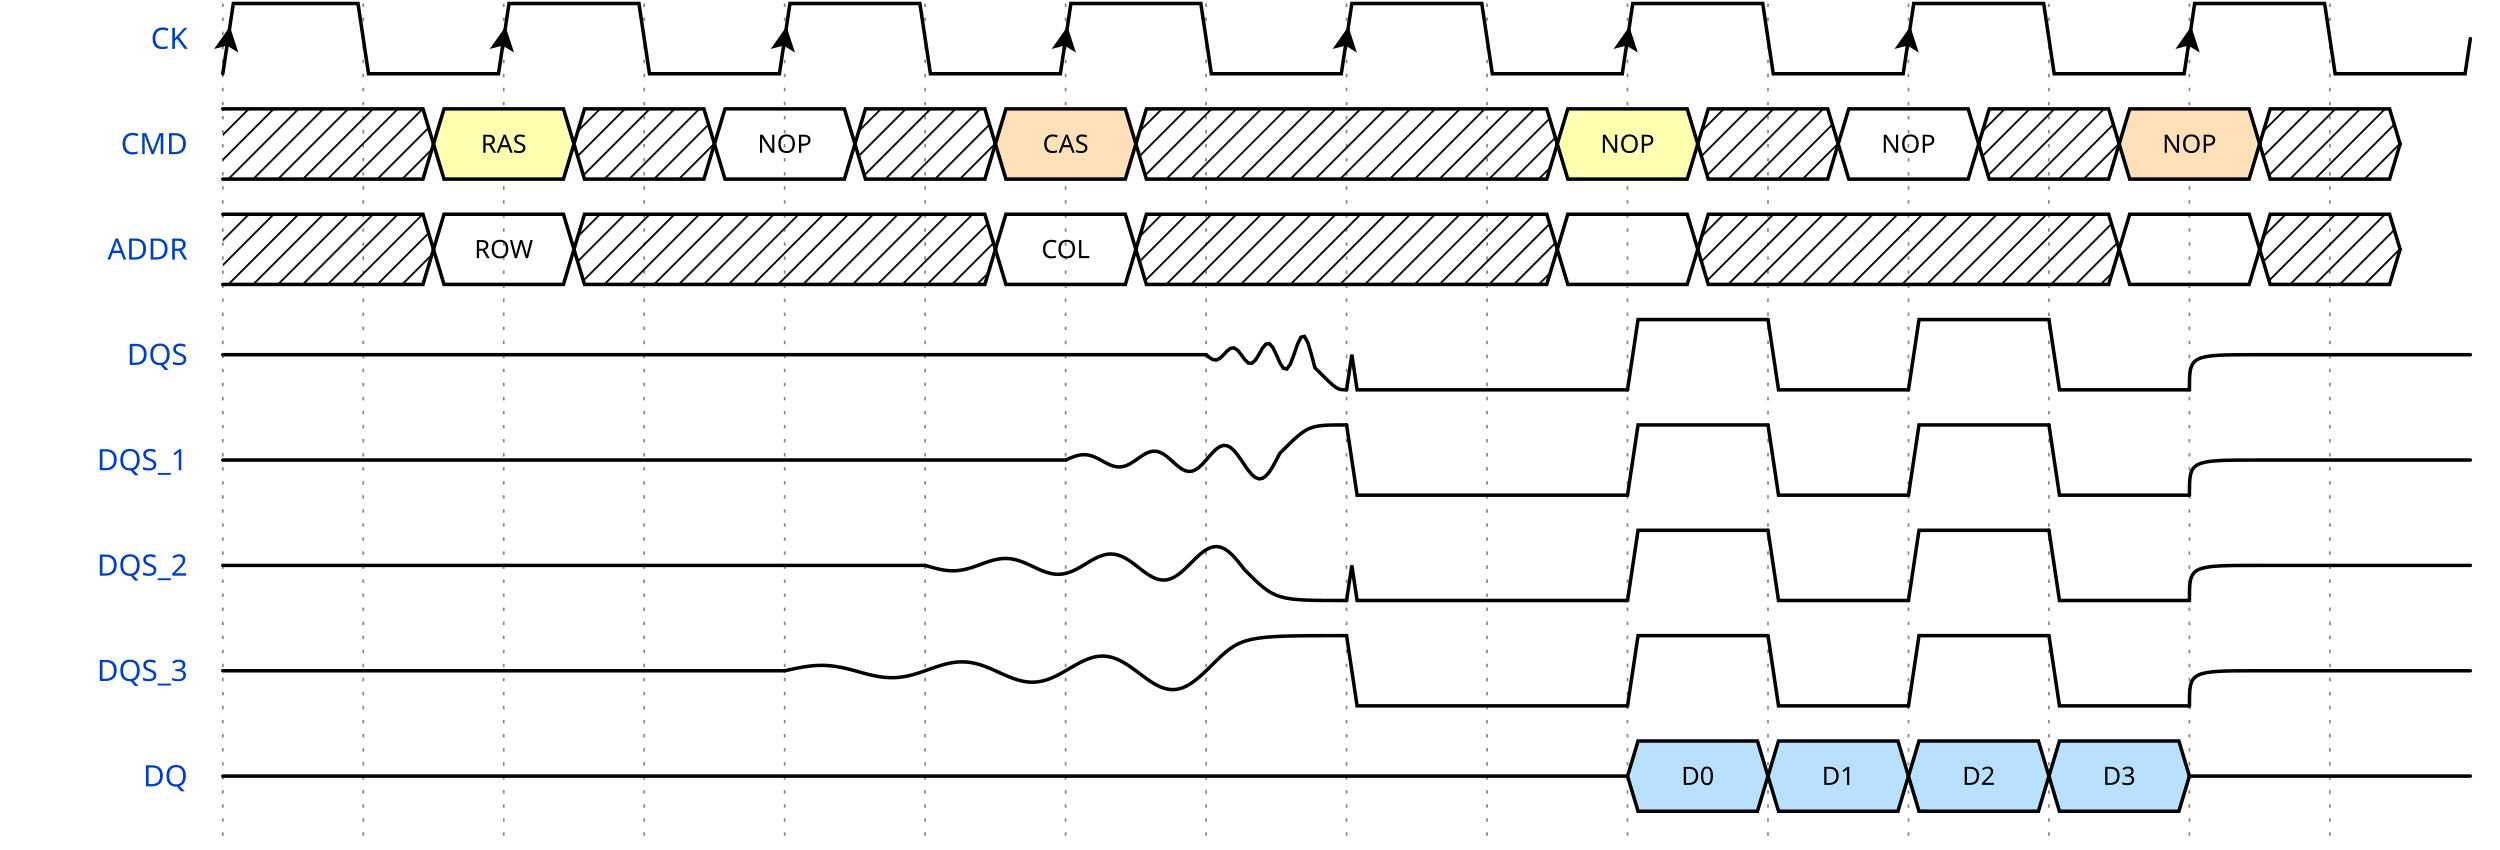
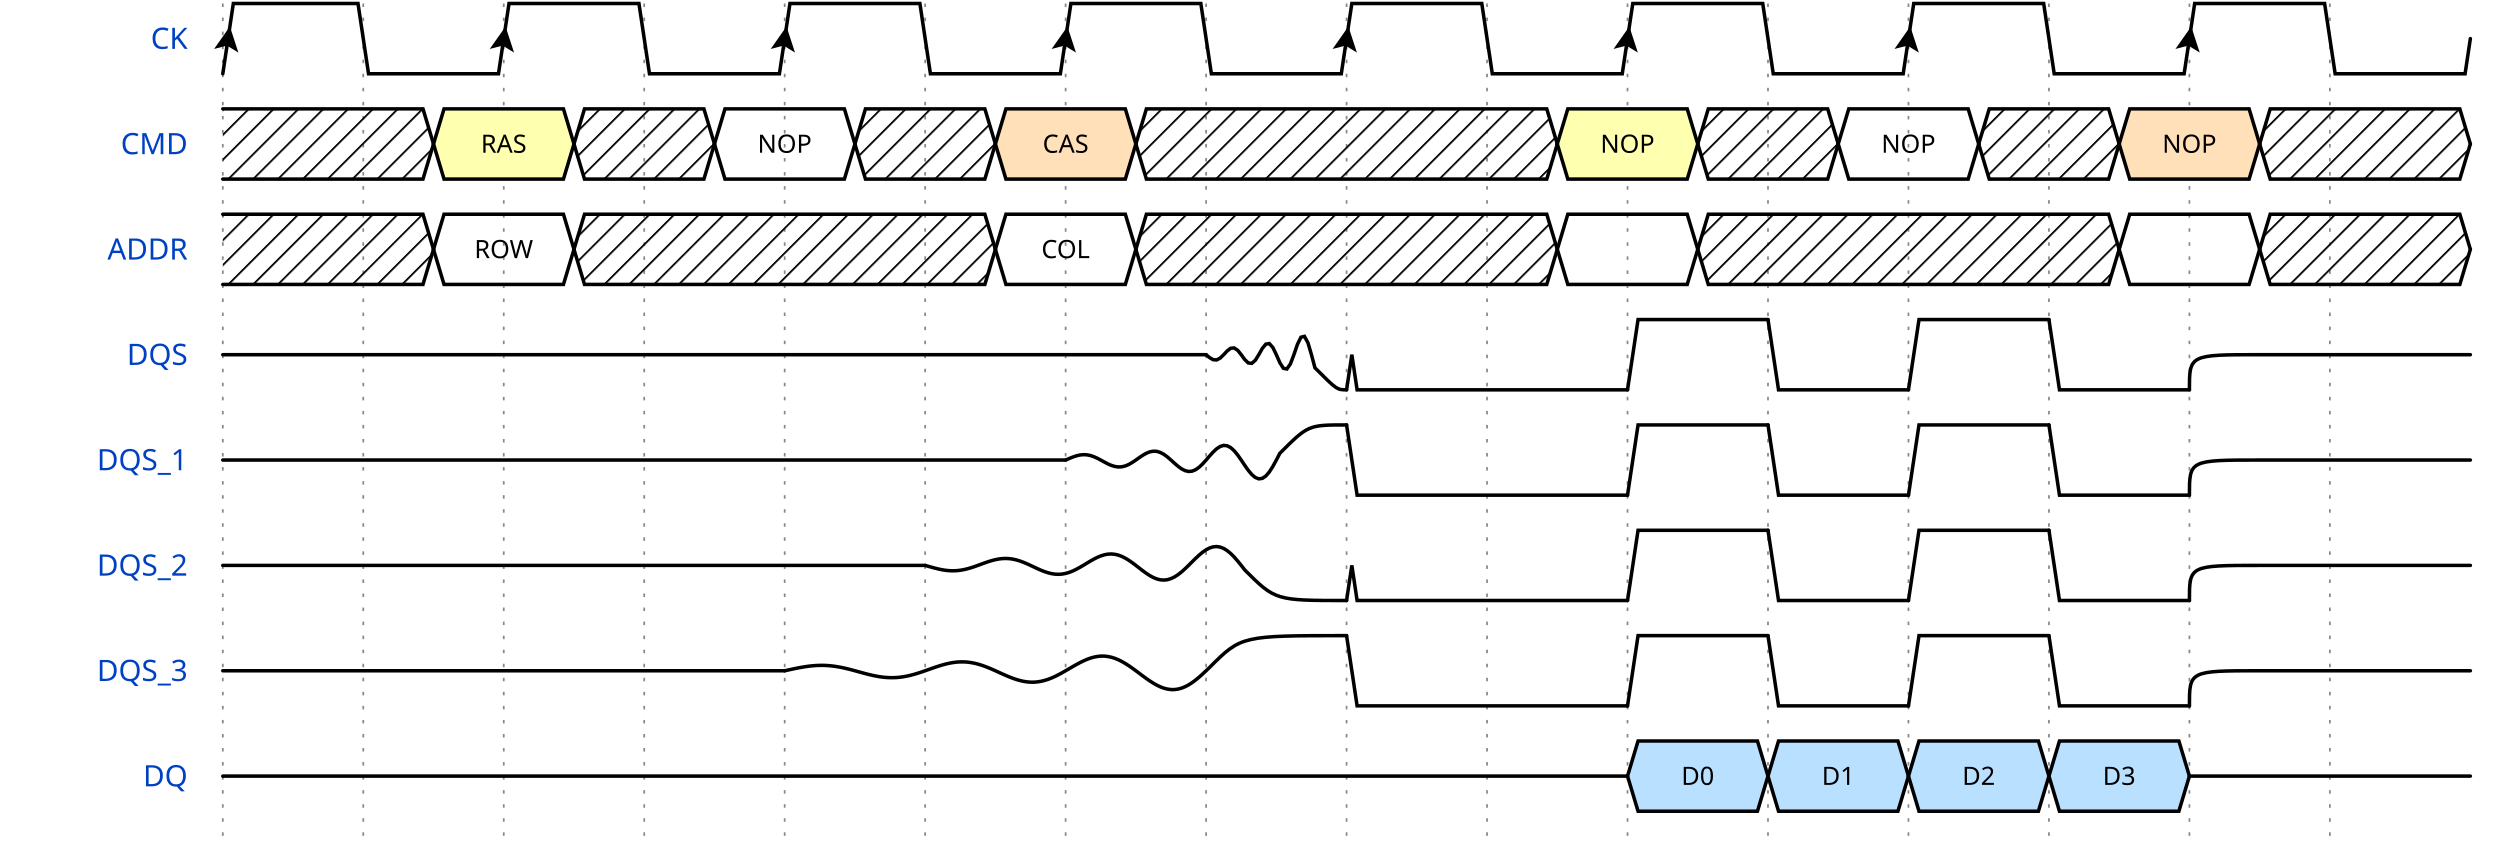
<svg xmlns="http://www.w3.org/2000/svg" width="706" height="240" viewBox="-1 -1 707 242">
  <style>
.title {fill: rgba(0, 65, 196, 255);font-weight: 500;font-size: 0.700em;font-family: Fira Mono;text-align: right;text-anchor: end;dominant-baseline: middle;alignment-baseline: central;}
.text {fill: rgba(0, 0, 0, 255);font-size: 0.900em;font-style: normal;font-variant: normal;font-weight: 500;font-stretch: normal;text-align: center;font-family: Fira Mono;}
.attr {fill: rgba(0, 0, 0, 255);font-size: 9.000px;font-style: normal;font-variant: normal;font-weight: 200;font-stretch: normal;text-align: center;font-family: Fira Mono;text-anchor: middle;dominant-baseline: middle;alignment-baseline: central;}
.path {fill: none;stroke: rgba(0, 0, 0, 255);stroke-width: 1;stroke-linecap: round;stroke-linejoin: miter;stroke-miterlimit: 4;stroke-dasharray: none;}
.stripe {fill: none;stroke: rgba(0, 0, 0, 255);stroke-width: 0.5;stroke-linecap: round;stroke-linejoin: miter;stroke-miterlimit: 4;stroke-dasharray: none;}
.data {fill: rgba(0, 0, 0, 255);font-size: 0.600em;font-style: normal;font-variant: normal;font-weight: 500;font-stretch: normal;text-align: center;font-family: Fira Mono;text-anchor: middle;dominant-baseline: middle;alignment-baseline: central;}
.arrow {fill: rgba(0, 0, 0, 255);stroke: none;}
.hide {fill: rgba(255, 255, 255, 255);stroke: rgba(255, 255, 255, 255);stroke-width: 2;}
.hatch {fill: url(#diagonalHatch);}
.s2-polygon {fill: rgba(0, 0, 0, 0);stroke: none;}
.s3-polygon {fill: rgba(255, 255, 176, 255);stroke: none;}
.s4-polygon {fill: rgba(255, 224, 185, 255);stroke: none;}
.s5-polygon {fill: rgba(185, 224, 255, 255);stroke: none;}
.tick {stroke: rgba(136, 136, 136, 255);stroke-width: 0.5;stroke-dasharray: 1, 3;}
.big_gap {stroke: rgba(136, 136, 136, 255);stroke-width: 0.5;stroke-dasharray: none;}
.edge {fill: none;stroke: rgba(0, 0, 255, 255);stroke-width: 1;}
.edge-arrow {fill: rgba(0, 0, 255, 255);stroke: none;overflow: visible;}
.edge-text {font-family: Fira Mono;font-size: 0.625em;fill: rgba(0, 0, 0, 255);filter: #solid;transform: translate(0, 2.5px);text-anchor: middle;}
.edge-background {fill: rgba(255, 255, 255, 255);stroke: rgba(255, 255, 255, 255);stroke-width: 2;}
.border {stroke-width: 1.25;stroke: rgba(0, 0, 0, 255);}
.h1 {fill: rgba(0, 0, 0, 255);font-size: 15.258px;font-weight: bold;font-family: Fira Mono;text-align: left;dominant-baseline: middle;}
.h2 {fill: rgba(0, 0, 0, 255);font-size: 12.208px;font-weight: bold;font-family: Fira Mono;text-align: left;dominant-baseline: middle;}
.h3 {fill: rgba(0, 0, 0, 255);font-size: 9.767px;font-weight: bold;font-family: Fira Mono;text-align: left;dominant-baseline: middle;}
.h4 {fill: rgba(0, 0, 0, 255);font-size: 7.817px;font-weight: bold;font-family: Fira Mono;text-align: left;dominant-baseline: middle;}
.h5 {fill: rgba(0, 0, 0, 255);font-size: 6.250px;font-weight: bold;font-family: Fira Mono;text-align: left;dominant-baseline: middle;}
.h6 {fill: rgba(0, 0, 0, 255);font-size: 5.000px;font-weight: bold;font-family: Fira Mono;text-align: left;dominant-baseline: middle;}
.reg-data {fill: rgba(0, 0, 0, 255);font-size: 0.800em;font-style: normal;font-variant: normal;font-weight: 500;font-stretch: normal;text-align: center;font-family: Fira Mono;text-anchor: middle;dominant-baseline: middle;alignment-baseline: central;}
.reg-pos {fill: rgba(0, 0, 0, 255);font-size: 0.600em;font-style: normal;font-variant: normal;font-weight: 500;font-stretch: normal;text-align: center;font-family: Fira Mono;text-anchor: middle;dominant-baseline: middle;alignment-baseline: central;}</style>
  <defs>
    <pattern id="diagonalHatch" width="5" height="5" patternTransform="rotate(45 0 0)" patternUnits="userSpaceOnUse">
      <line x1="0" y1="0" x2="0" y2="5" style="stroke:black; stroke-width:1" />
    </pattern>
    <marker id="arrow" viewBox="0 0 10 10" refX="10" refY="5" markerWidth="7" markerHeight="7" markerUnits="userSpaceOnUse" orient="auto-start-reverse" style="fill:#00F;">
      <path d="M 0 0 L 10 5 L 0 10 z" />
    </marker>
    <filter x="0" y="0" width="1" height="1" id="solid">
      <feFlood flood-color="white" />
      <feComposite in="SourceGraphic" />
    </filter>
  </defs>
  <g id="a">
    <g id="ticks_15" transform="translate(60, 0)">
      <path d="M0,0 L0,240" class="tick" style="fill: none;" />
      <path d="M40,0 L40,240" class="tick" style="fill: none;" />
      <path d="M80,0 L80,240" class="tick" style="fill: none;" />
      <path d="M120,0 L120,240" class="tick" style="fill: none;" />
      <path d="M160,0 L160,240" class="tick" style="fill: none;" />
      <path d="M200,0 L200,240" class="tick" style="fill: none;" />
      <path d="M240,0 L240,240" class="tick" style="fill: none;" />
      <path d="M280,0 L280,240" class="tick" style="fill: none;" />
      <path d="M320,0 L320,240" class="tick" style="fill: none;" />
      <path d="M360,0 L360,240" class="tick" style="fill: none;" />
      <path d="M400,0 L400,240" class="tick" style="fill: none;" />
      <path d="M440,0 L440,240" class="tick" style="fill: none;" />
      <path d="M480,0 L480,240" class="tick" style="fill: none;" />
      <path d="M520,0 L520,240" class="tick" style="fill: none;" />
      <path d="M560,0 L560,240" class="tick" style="fill: none;" />
      <path d="M600,0 L600,240" class="tick" style="fill: none;" />
    </g>
    <g id="CK" transform="translate(60, 0)">
      <text x="-10" y="10" class="title" style="stroke: none;">CK</text>
      <g data-symbol="P" transform="translate(0, 0)" class="s2">
        <path d="M0,20 L3,0 L38.5,0 L41.5,20 L78.5,20 L80,10" class="path" style="fill: none;" />
        <path d="M-3.5 -3.5 L0 3.5 L3.5 -3.5 L0 -2 L-3.5 -3.5" transform="translate(1.5, 10) rotate(-171.4692, 0, 0)" class="arrow" style="" />
      </g>
      <g data-symbol="P" transform="translate(80, 0)" class="s2">
        <path d="M0,10 L1.5,0 L38.5,0 L41.5,20 L78.5,20 L80,10" class="path" style="fill: none;" />
        <path d="M-3.5 -3.5 L0 3.5 L3.5 -3.5 L0 -2 L-3.5 -3.5" transform="translate(0, 10) rotate(-171.4692, 0, 0)" class="arrow" style="" />
      </g>
      <g data-symbol="P" transform="translate(160, 0)" class="s2">
        <path d="M0,10 L1.5,0 L38.5,0 L41.5,20 L78.5,20 L80,10" class="path" style="fill: none;" />
        <path d="M-3.5 -3.5 L0 3.5 L3.5 -3.5 L0 -2 L-3.5 -3.5" transform="translate(0, 10) rotate(-171.4692, 0, 0)" class="arrow" style="" />
      </g>
      <g data-symbol="P" transform="translate(240, 0)" class="s2">
        <path d="M0,10 L1.5,0 L38.5,0 L41.5,20 L78.5,20 L80,10" class="path" style="fill: none;" />
        <path d="M-3.5 -3.5 L0 3.5 L3.5 -3.5 L0 -2 L-3.5 -3.5" transform="translate(0, 10) rotate(-171.4692, 0, 0)" class="arrow" style="" />
      </g>
      <g data-symbol="P" transform="translate(320, 0)" class="s2">
        <path d="M0,10 L1.5,0 L38.5,0 L41.5,20 L78.5,20 L80,10" class="path" style="fill: none;" />
        <path d="M-3.5 -3.5 L0 3.5 L3.5 -3.5 L0 -2 L-3.5 -3.5" transform="translate(0, 10) rotate(-171.4692, 0, 0)" class="arrow" style="" />
      </g>
      <g data-symbol="P" transform="translate(400, 0)" class="s2">
        <path d="M0,10 L1.5,0 L38.5,0 L41.5,20 L78.5,20 L80,10" class="path" style="fill: none;" />
        <path d="M-3.5 -3.5 L0 3.5 L3.5 -3.5 L0 -2 L-3.5 -3.5" transform="translate(0, 10) rotate(-171.4692, 0, 0)" class="arrow" style="" />
      </g>
      <g data-symbol="P" transform="translate(480, 0)" class="s2">
        <path d="M0,10 L1.5,0 L38.5,0 L41.5,20 L78.5,20 L80,10" class="path" style="fill: none;" />
        <path d="M-3.5 -3.5 L0 3.5 L3.5 -3.5 L0 -2 L-3.5 -3.5" transform="translate(0, 10) rotate(-171.4692, 0, 0)" class="arrow" style="" />
      </g>
      <g data-symbol="P" transform="translate(560, 0)" class="s2">
        <path d="M0,10 L1.5,0 L38.5,0 L41.5,20 L78.5,20 L80,10" class="path" style="fill: none;" />
        <path d="M-3.5 -3.5 L0 3.5 L3.5 -3.5 L0 -2 L-3.5 -3.5" transform="translate(0, 10) rotate(-171.4692, 0, 0)" class="arrow" style="" />
      </g>
    </g>
    <g id="CMD" transform="translate(60, 30)">
      <text x="-10" y="10" class="title" style="stroke: none;">CMD</text>
      <g data-symbol="x" transform="translate(0, 0)" class="s2">
        <polygon points="0, 0 3, 0 57, 0 60, 10 57, 20 3, 20 0, 20 " class="hatch" style="" />
        <path d="M0,0 L3,0 L57,0 L60,10" class="path" style="fill: none;" />
        <path d="M0,20 L3,20 L57,20 L60,10" class="path" style="fill: none;" />
      </g>
      <g data-symbol="3" transform="translate(60, 0)" class="s3">
        <polygon points="0, 10 3, 0 37, 0 40, 10 37, 20 3, 20 0, 10 " class="s3-polygon" style="" />
        <path d="M0,10 L3,0 L37,0 L40,10" class="path" style="fill: none;" />
        <path d="M0,10 L3,20 L37,20 L40,10" class="path" style="fill: none;" />
        <text x="20" y="10" class="data" style="stroke: none;">RAS</text>
      </g>
      <g data-symbol="x" transform="translate(100, 0)" class="s2">
        <polygon points="0, 10 3, 0 37, 0 40, 10 37, 20 3, 20 0, 10 " class="hatch" style="" />
        <path d="M0,10 L3,0 L37,0 L40,10" class="path" style="fill: none;" />
        <path d="M0,10 L3,20 L37,20 L40,10" class="path" style="fill: none;" />
      </g>
      <g data-symbol="=" transform="translate(140, 0)" class="s2">
        <polygon points="0, 10 3, 0 37, 0 40, 10 37, 20 3, 20 0, 10 " class="s2-polygon" style="" />
        <path d="M0,10 L3,0 L37,0 L40,10" class="path" style="fill: none;" />
        <path d="M0,10 L3,20 L37,20 L40,10" class="path" style="fill: none;" />
        <text x="20" y="10" class="data" style="stroke: none;">NOP</text>
      </g>
      <g data-symbol="x" transform="translate(180, 0)" class="s2">
        <polygon points="0, 10 3, 0 37, 0 40, 10 37, 20 3, 20 0, 10 " class="hatch" style="" />
        <path d="M0,10 L3,0 L37,0 L40,10" class="path" style="fill: none;" />
        <path d="M0,10 L3,20 L37,20 L40,10" class="path" style="fill: none;" />
      </g>
      <g data-symbol="4" transform="translate(220, 0)" class="s4">
        <polygon points="0, 10 3, 0 37, 0 40, 10 37, 20 3, 20 0, 10 " class="s4-polygon" style="" />
        <path d="M0,10 L3,0 L37,0 L40,10" class="path" style="fill: none;" />
        <path d="M0,10 L3,20 L37,20 L40,10" class="path" style="fill: none;" />
        <text x="20" y="10" class="data" style="stroke: none;">CAS</text>
      </g>
      <g data-symbol="x" transform="translate(260, 0)" class="s2">
        <polygon points="0, 10 3, 0 117, 0 120, 10 117, 20 3, 20 0, 10 " class="hatch" style="" />
        <path d="M0,10 L3,0 L117,0 L120,10" class="path" style="fill: none;" />
        <path d="M0,10 L3,20 L117,20 L120,10" class="path" style="fill: none;" />
      </g>
      <g data-symbol="3" transform="translate(380, 0)" class="s3">
        <polygon points="0, 10 3, 0 37, 0 40, 10 37, 20 3, 20 0, 10 " class="s3-polygon" style="" />
        <path d="M0,10 L3,0 L37,0 L40,10" class="path" style="fill: none;" />
        <path d="M0,10 L3,20 L37,20 L40,10" class="path" style="fill: none;" />
        <text x="20" y="10" class="data" style="stroke: none;">NOP</text>
      </g>
      <g data-symbol="x" transform="translate(420, 0)" class="s2">
        <polygon points="0, 10 3, 0 37, 0 40, 10 37, 20 3, 20 0, 10 " class="hatch" style="" />
        <path d="M0,10 L3,0 L37,0 L40,10" class="path" style="fill: none;" />
        <path d="M0,10 L3,20 L37,20 L40,10" class="path" style="fill: none;" />
      </g>
      <g data-symbol="=" transform="translate(460, 0)" class="s2">
        <polygon points="0, 10 3, 0 37, 0 40, 10 37, 20 3, 20 0, 10 " class="s2-polygon" style="" />
        <path d="M0,10 L3,0 L37,0 L40,10" class="path" style="fill: none;" />
        <path d="M0,10 L3,20 L37,20 L40,10" class="path" style="fill: none;" />
        <text x="20" y="10" class="data" style="stroke: none;">NOP</text>
      </g>
      <g data-symbol="x" transform="translate(500, 0)" class="s2">
        <polygon points="0, 10 3, 0 37, 0 40, 10 37, 20 3, 20 0, 10 " class="hatch" style="" />
        <path d="M0,10 L3,0 L37,0 L40,10" class="path" style="fill: none;" />
        <path d="M0,10 L3,20 L37,20 L40,10" class="path" style="fill: none;" />
      </g>
      <g data-symbol="4" transform="translate(540, 0)" class="s4">
        <polygon points="0, 10 3, 0 37, 0 40, 10 37, 20 3, 20 0, 10 " class="s4-polygon" style="" />
        <path d="M0,10 L3,0 L37,0 L40,10" class="path" style="fill: none;" />
        <path d="M0,10 L3,20 L37,20 L40,10" class="path" style="fill: none;" />
        <text x="20" y="10" class="data" style="stroke: none;">NOP</text>
      </g>
      <g data-symbol="x" transform="translate(580, 0)" class="s2">
-         <polygon points="0, 10 3, 0 37, 0 40, 10 37, 20 3, 20 0, 10 " class="hatch" style="" />
-         <path d="M0,10 L3,0 L37,0 L40,10" class="path" style="fill: none;" />
-         <path d="M0,10 L3,20 L37,20 L40,10" class="path" style="fill: none;" />
+         <polygon points="0, 10 3, 0 57, 0 60, 10 57, 20 3, 20 0, 10 " class="hatch" style="" />
+         <path d="M0,10 L3,0 L57,0 L60,10" class="path" style="fill: none;" />
+         <path d="M0,10 L3,20 L57,20 L60,10" class="path" style="fill: none;" />
      </g>
    </g>
    <g id="ADDR" transform="translate(60, 60)">
      <text x="-10" y="10" class="title" style="stroke: none;">ADDR</text>
      <g data-symbol="x" transform="translate(0, 0)" class="s2">
        <polygon points="0, 0 3, 0 57, 0 60, 10 57, 20 3, 20 0, 20 " class="hatch" style="" />
        <path d="M0,0 L3,0 L57,0 L60,10" class="path" style="fill: none;" />
        <path d="M0,20 L3,20 L57,20 L60,10" class="path" style="fill: none;" />
      </g>
      <g data-symbol="=" transform="translate(60, 0)" class="s2">
        <polygon points="0, 10 3, 0 37, 0 40, 10 37, 20 3, 20 0, 10 " class="s2-polygon" style="" />
        <path d="M0,10 L3,0 L37,0 L40,10" class="path" style="fill: none;" />
        <path d="M0,10 L3,20 L37,20 L40,10" class="path" style="fill: none;" />
        <text x="20" y="10" class="data" style="stroke: none;">ROW</text>
      </g>
      <g data-symbol="x" transform="translate(100, 0)" class="s2">
        <polygon points="0, 10 3, 0 117, 0 120, 10 117, 20 3, 20 0, 10 " class="hatch" style="" />
        <path d="M0,10 L3,0 L117,0 L120,10" class="path" style="fill: none;" />
        <path d="M0,10 L3,20 L117,20 L120,10" class="path" style="fill: none;" />
      </g>
      <g data-symbol="=" transform="translate(220, 0)" class="s2">
        <polygon points="0, 10 3, 0 37, 0 40, 10 37, 20 3, 20 0, 10 " class="s2-polygon" style="" />
        <path d="M0,10 L3,0 L37,0 L40,10" class="path" style="fill: none;" />
        <path d="M0,10 L3,20 L37,20 L40,10" class="path" style="fill: none;" />
        <text x="20" y="10" class="data" style="stroke: none;">COL</text>
      </g>
      <g data-symbol="x" transform="translate(260, 0)" class="s2">
        <polygon points="0, 10 3, 0 117, 0 120, 10 117, 20 3, 20 0, 10 " class="hatch" style="" />
        <path d="M0,10 L3,0 L117,0 L120,10" class="path" style="fill: none;" />
        <path d="M0,10 L3,20 L117,20 L120,10" class="path" style="fill: none;" />
      </g>
      <g data-symbol="=" transform="translate(380, 0)" class="s2">
        <polygon points="0, 10 3, 0 37, 0 40, 10 37, 20 3, 20 0, 10 " class="s2-polygon" style="" />
        <path d="M0,10 L3,0 L37,0 L40,10" class="path" style="fill: none;" />
        <path d="M0,10 L3,20 L37,20 L40,10" class="path" style="fill: none;" />
        <text x="20" y="10" class="data" style="stroke: none;" />
      </g>
      <g data-symbol="x" transform="translate(420, 0)" class="s2">
        <polygon points="0, 10 3, 0 117, 0 120, 10 117, 20 3, 20 0, 10 " class="hatch" style="" />
        <path d="M0,10 L3,0 L117,0 L120,10" class="path" style="fill: none;" />
        <path d="M0,10 L3,20 L117,20 L120,10" class="path" style="fill: none;" />
      </g>
      <g data-symbol="=" transform="translate(540, 0)" class="s2">
        <polygon points="0, 10 3, 0 37, 0 40, 10 37, 20 3, 20 0, 10 " class="s2-polygon" style="" />
        <path d="M0,10 L3,0 L37,0 L40,10" class="path" style="fill: none;" />
        <path d="M0,10 L3,20 L37,20 L40,10" class="path" style="fill: none;" />
        <text x="20" y="10" class="data" style="stroke: none;" />
      </g>
      <g data-symbol="x" transform="translate(580, 0)" class="s2">
-         <polygon points="0, 10 3, 0 37, 0 40, 10 37, 20 3, 20 0, 10 " class="hatch" style="" />
-         <path d="M0,10 L3,0 L37,0 L40,10" class="path" style="fill: none;" />
-         <path d="M0,10 L3,20 L37,20 L40,10" class="path" style="fill: none;" />
+         <polygon points="0, 10 3, 0 57, 0 60, 10 57, 20 3, 20 0, 10 " class="hatch" style="" />
+         <path d="M0,10 L3,0 L57,0 L60,10" class="path" style="fill: none;" />
+         <path d="M0,10 L3,20 L57,20 L60,10" class="path" style="fill: none;" />
      </g>
    </g>
    <g id="DQS" transform="translate(60, 90)">
      <text x="-10" y="10" class="title" style="stroke: none;">DQS</text>
      <g data-symbol="z" transform="translate(0, 0)" class="s2">
        <path d="M0,10 C1.5,10 1.5,10 20,10 L280,10" class="path" style="fill: none;" />
      </g>
      <g data-symbol="m" transform="translate(280, 0)" class="s2">
        <path d="m0,10 L0,10 1,10.836 2,11.422 3,11.495 4,10.972 5,10 6,8.926 7,8.173 8,8.08 9,8.752 10,10 11,11.379 12,12.345 13,12.466 14,11.602 15,10 16,8.23 17,6.989 18,6.834 19,7.943 20,10 21,12.273 22,13.867 23,14.065 24,12.641 25,10 26,7.081 27,5.035 28,4.78 29,6.609 30,10 31,13.748 C37.252,20 37.252,20 40,20" class="path" style="fill: none;" />
      </g>
      <g data-symbol="0" transform="translate(320, 0)" class="s2">
        <path d="M0,20 L1.5,10 L3,20 L80,20" class="path" style="fill: none;" />
      </g>
      <g data-symbol="1" transform="translate(400, 0)" class="s2">
        <path d="M0,20 L1.5,10 L3,0 L40,0" class="path" style="fill: none;" />
      </g>
      <g data-symbol="0" transform="translate(440, 0)" class="s2">
        <path d="M0,0 L1.5,10 L3,20 L40,20" class="path" style="fill: none;" />
      </g>
      <g data-symbol="1" transform="translate(480, 0)" class="s2">
        <path d="M0,20 L1.5,10 L3,0 L40,0" class="path" style="fill: none;" />
      </g>
      <g data-symbol="0" transform="translate(520, 0)" class="s2">
        <path d="M0,0 L1.5,10 L3,20 L40,20" class="path" style="fill: none;" />
      </g>
      <g data-symbol="z" transform="translate(560, 0)" class="s2">
        <path d="M0,20 C0,10 0,10 20,10 L80,10" class="path" style="fill: none;" />
      </g>
    </g>
    <g id="DQS_1" transform="translate(60, 120)">
      <text x="-10" y="10" class="title" style="stroke: none;">DQS_1</text>
      <g data-symbol="z" transform="translate(0, 0)" class="s2">
        <path d="M0,10 C1.5,10 1.5,10 20,10 L240,10" class="path" style="fill: none;" />
      </g>
      <g data-symbol="M" transform="translate(240, 0)" class="s2">
        <path d="m0,10 L0,10 1,9.571 2,9.164 3,8.82 4,8.578 5,8.466 6,8.505 7,8.696 8,9.028 9,9.476 10,10 11,10.551 12,11.074 13,11.515 14,11.827 15,11.969 16,11.92 17,11.675 18,11.248 19,10.672 20,10 21,9.293 22,8.621 23,8.054 24,7.655 25,7.472 26,7.534 27,7.85 28,8.398 29,9.137 30,10 31,10.908 32,11.77 33,12.498 34,13.011 35,13.247 36,13.166 37,12.761 38,12.057 39,11.109 40,10 41,8.834 42,7.727 43,6.792 44,6.133 45,5.831 46,5.935 47,6.455 48,7.359 49,8.576 50,10 51,11.497 52,12.919 53,14.119 54,14.965 55,15.353 56,15.22 57,14.552 58,13.391 59,11.828 60,10 61,8.078 C69.078,0 69.078,0 80,0" class="path" style="fill: none;" />
      </g>
      <g data-symbol="0" transform="translate(320, 0)" class="s2">
        <path d="M0,0 L1.5,10 L3,20 L80,20" class="path" style="fill: none;" />
      </g>
      <g data-symbol="1" transform="translate(400, 0)" class="s2">
        <path d="M0,20 L1.5,10 L3,0 L40,0" class="path" style="fill: none;" />
      </g>
      <g data-symbol="0" transform="translate(440, 0)" class="s2">
        <path d="M0,0 L1.5,10 L3,20 L40,20" class="path" style="fill: none;" />
      </g>
      <g data-symbol="1" transform="translate(480, 0)" class="s2">
        <path d="M0,20 L1.5,10 L3,0 L40,0" class="path" style="fill: none;" />
      </g>
      <g data-symbol="0" transform="translate(520, 0)" class="s2">
        <path d="M0,0 L1.5,10 L3,20 L40,20" class="path" style="fill: none;" />
      </g>
      <g data-symbol="z" transform="translate(560, 0)" class="s2">
        <path d="M0,20 C0,10 0,10 20,10 L80,10" class="path" style="fill: none;" />
      </g>
    </g>
    <g id="DQS_2" transform="translate(60, 150)">
      <text x="-10" y="10" class="title" style="stroke: none;">DQS_2</text>
      <g data-symbol="z" transform="translate(0, 0)" class="s2">
        <path d="M0,10 C1.5,10 1.5,10 20,10 L200,10" class="path" style="fill: none;" />
      </g>
      <g data-symbol="m" transform="translate(200, 0)" class="s2">
        <path d="m0,10 L0,10 1,10.286 2,10.569 3,10.836 4,11.075 5,11.274 6,11.422 7,11.512 8,11.538 9,11.495 10,11.385 11,11.208 12,10.972 13,10.684 14,10.355 15,10 16,9.633 17,9.269 18,8.926 19,8.62 20,8.364 21,8.173 22,8.058 23,8.025 24,8.08 25,8.222 26,8.449 27,8.752 28,9.122 29,9.544 30,10 31,10.472 32,10.938 33,11.379 34,11.772 35,12.1 36,12.345 37,12.494 38,12.536 39,12.466 40,12.283 41,11.992 42,11.602 43,11.127 44,10.586 45,10 46,9.394 47,8.795 48,8.23 49,7.724 50,7.303 51,6.989 52,6.798 53,6.744 54,6.834 55,7.069 56,7.442 57,7.943 58,8.553 59,9.248 60,10 61,10.778 62,11.547 63,12.273 64,12.922 65,13.463 66,13.867 67,14.111 68,14.18 69,14.065 70,13.764 71,13.284 72,12.641 73,11.858 74,10.966 75,10 76,9.001 77,8.014 78,7.081 79,6.248 80,5.554 81,5.035 82,4.721 83,4.632 84,4.78 85,5.167 86,5.783 87,6.609 88,7.614 89,8.76 90,10 91,11.282 C99.718,20 99.718,20 120,20" class="path" style="fill: none;" />
      </g>
      <g data-symbol="0" transform="translate(320, 0)" class="s2">
        <path d="M0,20 L1.5,10 L3,20 L80,20" class="path" style="fill: none;" />
      </g>
      <g data-symbol="1" transform="translate(400, 0)" class="s2">
        <path d="M0,20 L1.5,10 L3,0 L40,0" class="path" style="fill: none;" />
      </g>
      <g data-symbol="0" transform="translate(440, 0)" class="s2">
        <path d="M0,0 L1.5,10 L3,20 L40,20" class="path" style="fill: none;" />
      </g>
      <g data-symbol="1" transform="translate(480, 0)" class="s2">
        <path d="M0,20 L1.5,10 L3,0 L40,0" class="path" style="fill: none;" />
      </g>
      <g data-symbol="0" transform="translate(520, 0)" class="s2">
        <path d="M0,0 L1.5,10 L3,20 L40,20" class="path" style="fill: none;" />
      </g>
      <g data-symbol="z" transform="translate(560, 0)" class="s2">
        <path d="M0,20 C0,10 0,10 20,10 L80,10" class="path" style="fill: none;" />
      </g>
    </g>
    <g id="DQS_3" transform="translate(60, 180)">
      <text x="-10" y="10" class="title" style="stroke: none;">DQS_3</text>
      <g data-symbol="z" transform="translate(0, 0)" class="s2">
        <path d="M0,10 C1.5,10 1.5,10 20,10 L160,10" class="path" style="fill: none;" />
      </g>
      <g data-symbol="M" transform="translate(160, 0)" class="s2">
        <path d="m0,10 L0,10 1,9.786 2,9.571 3,9.362 4,9.164 5,8.981 6,8.82 7,8.684 8,8.578 9,8.504 10,8.466 11,8.466 12,8.505 13,8.581 14,8.696 15,8.846 16,9.028 17,9.24 18,9.476 19,9.732 20,10 21,10.275 22,10.551 23,10.819 24,11.074 25,11.308 26,11.515 27,11.69 28,11.827 29,11.921 30,11.969 31,11.969 32,11.92 33,11.822 34,11.675 35,11.482 36,11.248 37,10.976 38,10.672 39,10.345 40,10 41,9.647 42,9.293 43,8.948 44,8.621 45,8.32 46,8.054 47,7.83 48,7.655 49,7.534 50,7.472 51,7.471 52,7.534 53,7.661 54,7.85 55,8.097 56,8.398 57,8.747 58,9.137 59,9.557 60,10 61,10.454 62,10.908 63,11.35 64,11.77 65,12.157 66,12.498 67,12.786 68,13.011 69,13.167 70,13.247 71,13.247 72,13.166 73,13.003 74,12.761 75,12.444 76,12.057 77,11.609 78,11.109 79,10.568 80,10 81,9.417 82,8.834 83,8.266 84,7.727 85,7.231 86,6.792 87,6.422 88,6.133 89,5.934 90,5.831 91,5.831 92,5.935 93,6.144 94,6.455 95,6.862 96,7.359 97,7.934 98,8.576 99,9.27 100,10 101,10.748 102,11.497 103,12.226 104,12.919 105,13.556 106,14.119 107,14.594 108,14.965 109,15.221 110,15.353 111,15.353 112,15.22 113,14.951 114,14.552 115,14.029 116,13.391 117,12.652 118,11.828 119,10.937 120,10 121,9.039 C130.039,0 130.039,0 160,0" class="path" style="fill: none;" />
      </g>
      <g data-symbol="0" transform="translate(320, 0)" class="s2">
        <path d="M0,0 L1.5,10 L3,20 L80,20" class="path" style="fill: none;" />
      </g>
      <g data-symbol="1" transform="translate(400, 0)" class="s2">
        <path d="M0,20 L1.5,10 L3,0 L40,0" class="path" style="fill: none;" />
      </g>
      <g data-symbol="0" transform="translate(440, 0)" class="s2">
        <path d="M0,0 L1.5,10 L3,20 L40,20" class="path" style="fill: none;" />
      </g>
      <g data-symbol="1" transform="translate(480, 0)" class="s2">
        <path d="M0,20 L1.5,10 L3,0 L40,0" class="path" style="fill: none;" />
      </g>
      <g data-symbol="0" transform="translate(520, 0)" class="s2">
        <path d="M0,0 L1.5,10 L3,20 L40,20" class="path" style="fill: none;" />
      </g>
      <g data-symbol="z" transform="translate(560, 0)" class="s2">
        <path d="M0,20 C0,10 0,10 20,10 L80,10" class="path" style="fill: none;" />
      </g>
    </g>
    <g id="DQ" transform="translate(60, 210)">
      <text x="-10" y="10" class="title" style="stroke: none;">DQ</text>
      <g data-symbol="z" transform="translate(0, 0)" class="s2">
        <path d="M0,10 C1.5,10 1.5,10 20,10 L400,10" class="path" style="fill: none;" />
      </g>
      <g data-symbol="5" transform="translate(400, 0)" class="s5">
        <polygon points="0, 10 3, 0 37, 0 40, 10 37, 20 3, 20 0, 10 " class="s5-polygon" style="" />
        <path d="M0,10 L3,0 L37,0 L40,10" class="path" style="fill: none;" />
        <path d="M0,10 L3,20 L37,20 L40,10" class="path" style="fill: none;" />
        <text x="20" y="10" class="data" style="stroke: none;">D0</text>
      </g>
      <g data-symbol="5" transform="translate(440, 0)" class="s5">
        <polygon points="0, 10 3, 0 37, 0 40, 10 37, 20 3, 20 0, 10 " class="s5-polygon" style="" />
        <path d="M0,10 L3,0 L37,0 L40,10" class="path" style="fill: none;" />
        <path d="M0,10 L3,20 L37,20 L40,10" class="path" style="fill: none;" />
        <text x="20" y="10" class="data" style="stroke: none;">D1</text>
      </g>
      <g data-symbol="5" transform="translate(480, 0)" class="s5">
        <polygon points="0, 10 3, 0 37, 0 40, 10 37, 20 3, 20 0, 10 " class="s5-polygon" style="" />
        <path d="M0,10 L3,0 L37,0 L40,10" class="path" style="fill: none;" />
        <path d="M0,10 L3,20 L37,20 L40,10" class="path" style="fill: none;" />
        <text x="20" y="10" class="data" style="stroke: none;">D2</text>
      </g>
      <g data-symbol="5" transform="translate(520, 0)" class="s5">
        <polygon points="0, 10 3, 0 37, 0 40, 10 37, 20 3, 20 0, 10 " class="s5-polygon" style="" />
        <path d="M0,10 L3,0 L37,0 L40,10" class="path" style="fill: none;" />
        <path d="M0,10 L3,20 L37,20 L40,10" class="path" style="fill: none;" />
        <text x="20" y="10" class="data" style="stroke: none;">D3</text>
      </g>
      <g data-symbol="z" transform="translate(560, 0)" class="s2">
        <path d="M0,10 C1.5,10 1.5,10 20,10 L80,10" class="path" style="fill: none;" />
      </g>
    </g>
  </g>
</svg>
